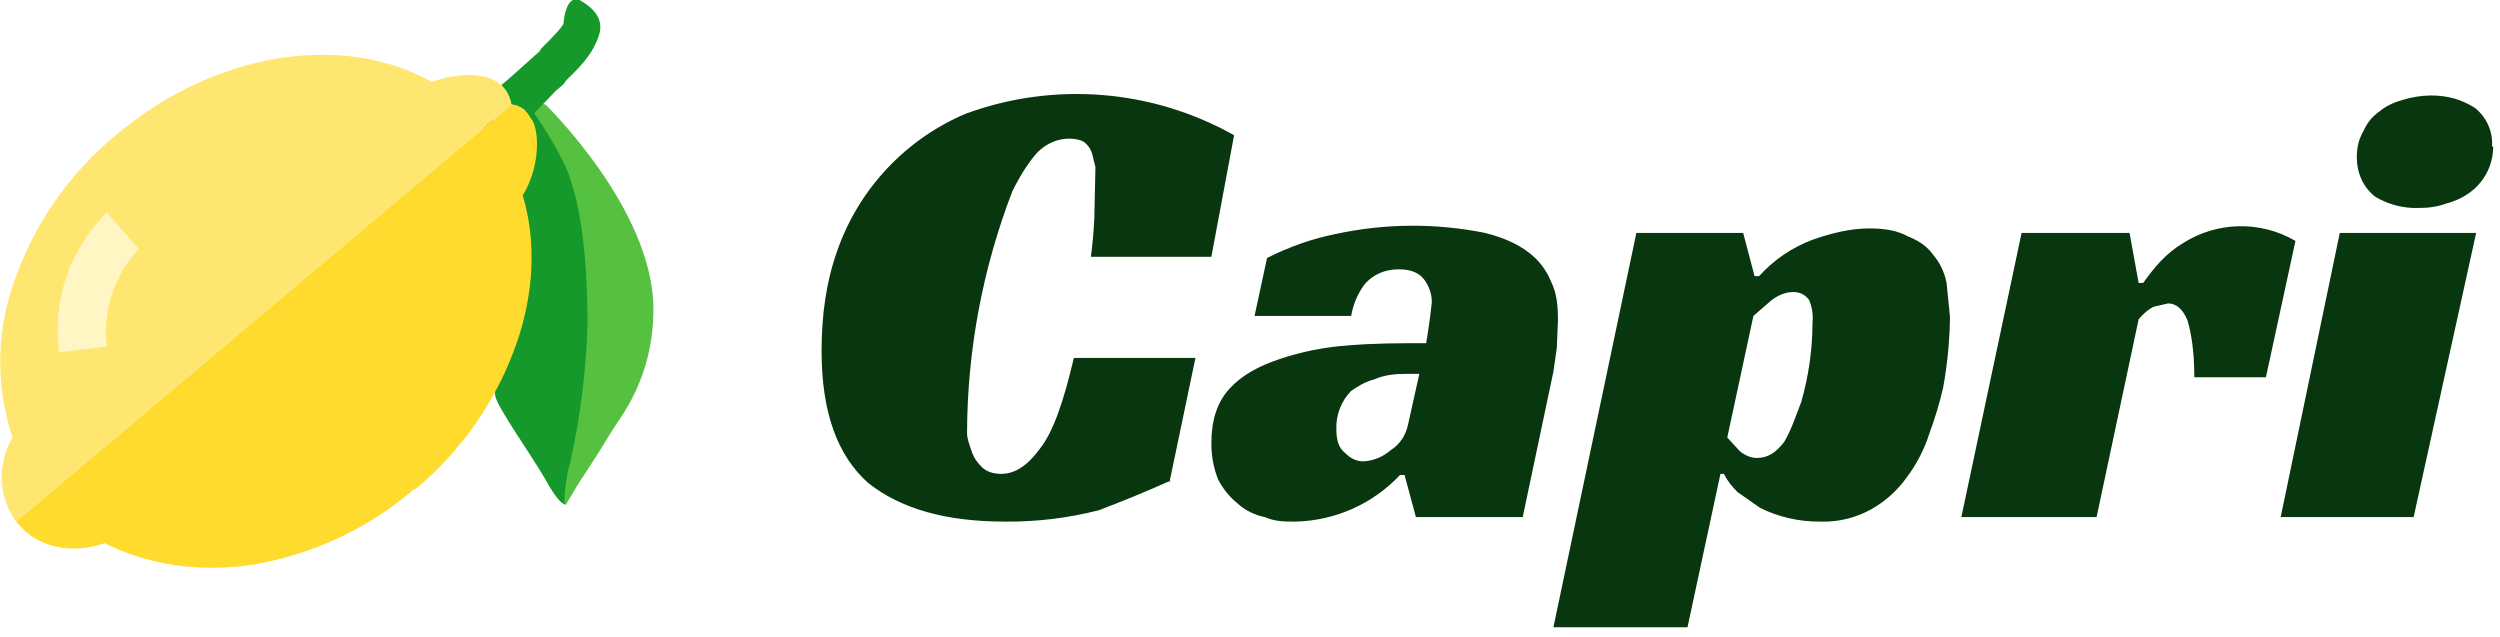
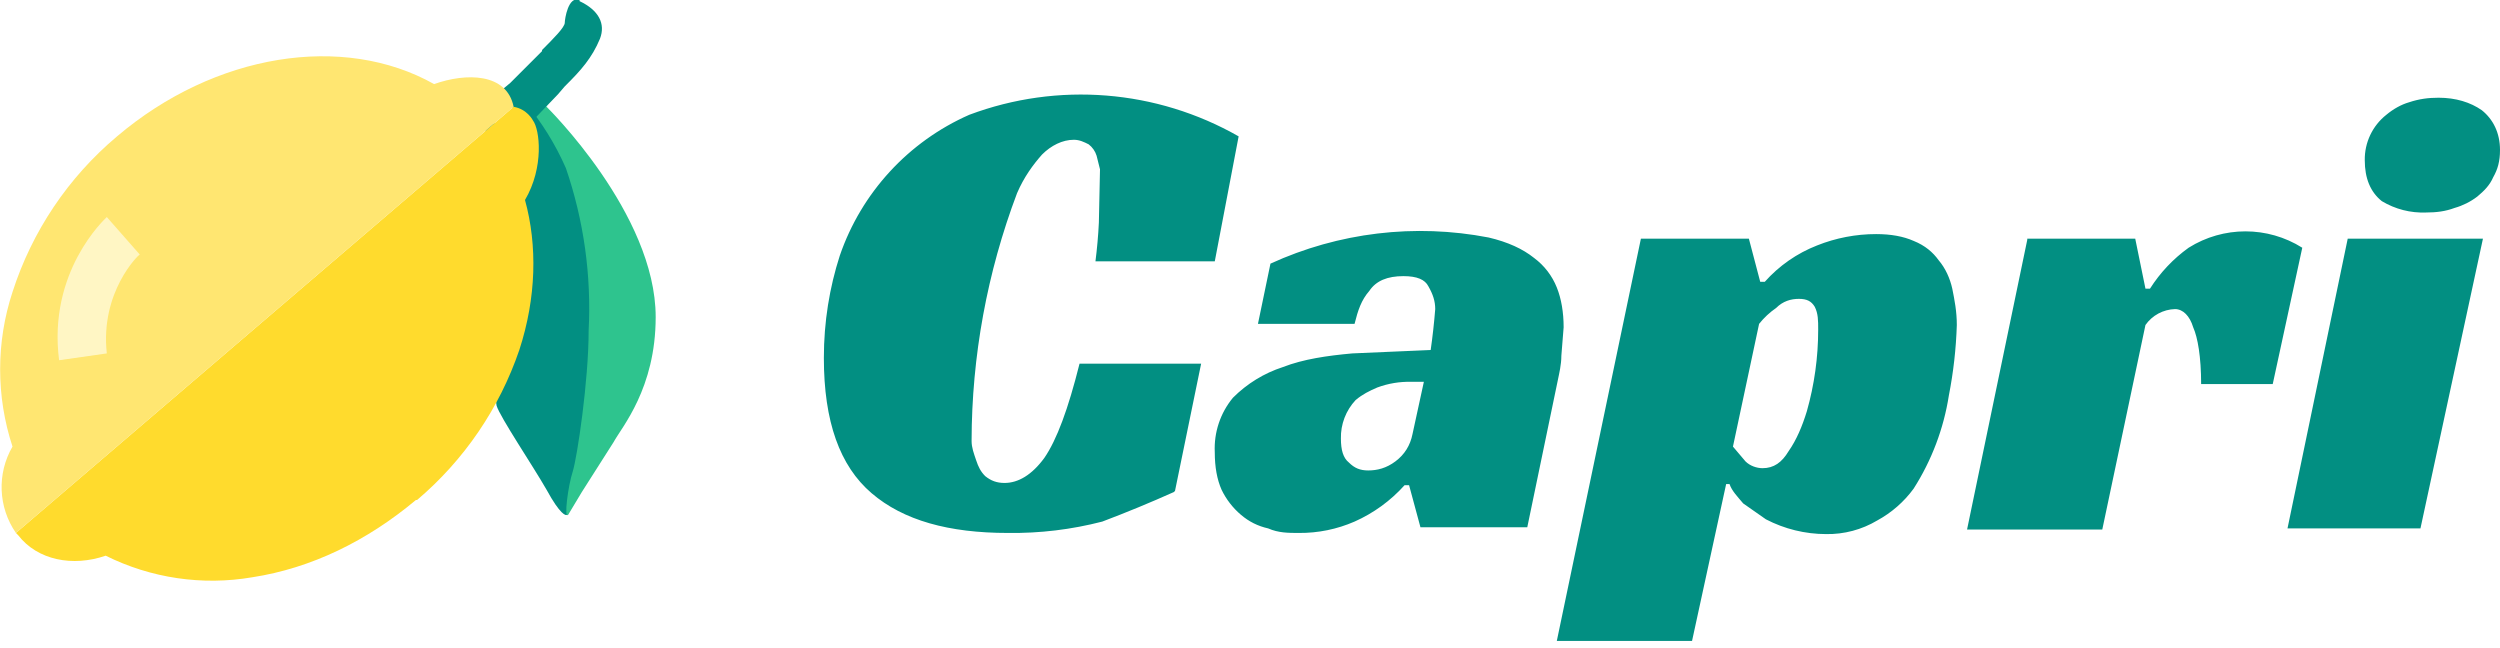
- <svg xmlns="http://www.w3.org/2000/svg" width="220" height="56" fill="none">
-   <path d="m48 9.3 5.2 11.3-.4 14.3-3 9.5c-.2 0-.7-.2-1.8-2.2-1.2-2.1-4.2-6.3-4.4-7.3-.3-1-.4-8.3-.4-8.3l-.6-15.8 5.3-1.5Z" fill="#16992B" />
-   <path d="M48 9.2s9.5 9.2 9.5 18c0 6.2-3 9.6-3.7 10.8a107 107 0 0 1-2.8 4.4l-1.2 2c-.3.3 0-2.6.4-3.8a64 64 0 0 0 1.5-12.2c0-4.7-.4-10.4-2-13.9-1.9-3.8-3.6-5.7-3.6-5.7l1.9.4Z" fill="#56C140" />
-   <path d="M50.9 0c-1-.4-1.3 1.6-1.3 2 0 .3-1 1.3-2 2.3l-.1.2L44.7 7l-.6.5c.8.9.9 1.7.9 1.7s1 0 1.7 1.1L48.9 8l.7-.6.2-.3C50.9 6 52 5 52.6 3.4 53.2 2 52.6.9 51 0Z" fill="#16992B" />
-   <path d="M36.5 43a29.3 29.3 0 0 1-14.3 6.7c-4.7.7-9.2 0-13-1.9-2.8 1-5.9.4-7.6-1.7l-.2-.2L45 9.2c1.3.2 1.7 1.2 1.7 1.2.7.7 1 4-.7 6.8 1.2 4 1 8.5-.5 12.9a29.3 29.3 0 0 1-9 13Z" fill="#FFDB2D" />
-   <path d="M45 9.2c-.5-3-4.1-3-7-2-7.9-4.4-19.1-2.6-27.7 4.6a29.1 29.1 0 0 0-9.2 13.4 21 21 0 0 0 0 13.3 6.8 6.8 0 0 0 .3 7.4L45 9.2Z" fill="#FFE671" />
-   <path d="M5.2 31c-1-7.6 4-12.1 4.2-12.3l2.8 3.2c0 .1-3.4 3.2-2.8 8.6l-4.2.5Z" fill="#FFF6C4" />
-   <path d="M103 42.3a113.4 113.4 0 0 1-6.3 2.6 32 32 0 0 1-8.3 1c-5.1 0-9.1-1.1-12-3.4-2.7-2.4-4.1-6.2-4.1-11.6 0-3.2.4-6.1 1.4-8.9A20.4 20.4 0 0 1 85 10a28.3 28.3 0 0 1 23.6 1.9l-2 10.7H96a42 42 0 0 0 .3-3.4 548.2 548.2 0 0 1 .1-4.5l-.3-1.2a2 2 0 0 0-.7-1c-.3-.2-.8-.3-1.3-.3-1 0-2 .4-2.8 1.2-.8.9-1.5 2-2.2 3.4a59.6 59.6 0 0 0-4 21.3c0 .5.2 1 .4 1.6.2.6.5 1 .9 1.4.4.4 1 .6 1.7.6 1.2 0 2.3-.7 3.4-2.2 1.2-1.5 2.1-4.2 3-8h10.7l-2.3 11Zm8.5-19.6c2-1 4-1.7 6-2.1a32.1 32.1 0 0 1 13.2-.1c1.6.4 2.9 1 3.8 1.7a6 6 0 0 1 2 2.6c.5 1 .6 2.1.6 3.4l-.1 2.4-.3 2.1-2.7 12.8h-9.4l-1-3.7h-.4a13 13 0 0 1-9.2 4.1c-1 0-1.8 0-2.7-.4a5 5 0 0 1-2.4-1.2 6.6 6.6 0 0 1-1.7-2.1c-.4-1-.6-2-.6-3.2 0-2 .5-3.6 1.6-4.8 1.1-1.2 2.6-2 4.4-2.6a24 24 0 0 1 6-1.2c2.3-.2 4.6-.2 6.9-.2a55.6 55.6 0 0 0 .5-3.6c0-.7-.2-1.3-.6-1.9-.4-.6-1.1-1-2.3-1-1.3 0-2.3.5-3 1.3-.6.8-1 1.7-1.2 2.8h-8.5l1.1-5.1Zm13.3 10.2h-1c-1.1 0-2 .1-2.9.5-.8.2-1.4.6-2 1a4.6 4.6 0 0 0-1.3 3.4c0 .9.2 1.6.7 2 .5.5 1 .8 1.7.8a4 4 0 0 0 2.4-1c.8-.5 1.3-1.3 1.5-2.2l1-4.5Zm23.7 22.3h-11.8l7.3-34.7h9.4l1 3.8h.4a12 12 0 0 1 4.7-3.2c1.7-.6 3.4-1 5-1 1.4 0 2.5.2 3.4.7 1 .4 1.7.9 2.2 1.6.6.7 1 1.5 1.2 2.5l.3 3a37.7 37.7 0 0 1-.6 6.2 32 32 0 0 1-1.2 4 13 13 0 0 1-2 3.9 9.6 9.6 0 0 1-3.1 2.8 8.6 8.6 0 0 1-4.5 1.1 11.7 11.7 0 0 1-5.3-1.2l-2-1.4c-.5-.5-.9-1-1.2-1.6h-.3l-2.9 13.5Zm6.1-14.9c1 0 1.7-.5 2.4-1.4.6-1 1-2.2 1.5-3.5a25.4 25.4 0 0 0 1-7 4 4 0 0 0-.3-2c-.3-.4-.7-.7-1.4-.7s-1.4.3-2 .8l-1.5 1.3-2.3 10.7 1.1 1.2c.5.4 1 .6 1.5.6ZM178 20.5h9.4l.8 4.4h.4c1-1.4 2-2.6 3.5-3.5a9.5 9.5 0 0 1 9.9-.2l-2.6 12h-6.3c0-2.4-.3-4-.6-5-.4-1-1-1.5-1.7-1.5l-1.3.3c-.4.2-.9.6-1.3 1.1l-3.7 17.4h-11.9l5.3-25Zm34.4 25h-11.7l5.2-25h12l-5.5 25Zm7-32.6a5 5 0 0 1-2 4 6 6 0 0 1-2.1 1c-.8.3-1.6.4-2.4.4a7 7 0 0 1-3.9-1c-1-.8-1.6-2-1.6-3.5 0-.9.2-1.6.6-2.3a4 4 0 0 1 1.4-1.7c.6-.5 1.3-.8 2-1a9 9 0 0 1 2.5-.4c1.6 0 2.8.4 3.9 1.1a4 4 0 0 1 1.5 3.4Z" fill="#08360F" />
+ <svg xmlns="http://www.w3.org/2000/svg" width="220" height="57" fill="none">
+   <path d="M48 9.5 53.5 21 53 35.7l-3.1 9.6c-.1.1-.6 0-1.8-2.2-1.2-2.1-4.1-6.4-4.4-7.4-.2-1-.3-8.6-.3-8.6l-.7-16 5.4-1.6Z" fill="#028F82" />
+   <path d="M48.1 9.4s9.6 9.4 9.6 18.5c0 6.3-3 9.7-3.7 11l-2.8 4.4-1.2 2c-.4.4 0-2.6.4-3.8.4-1.3 1.4-8 1.4-12.4a38 38 0 0 0-2-14.3A24 24 0 0 0 46.2 9l2 .4Z" fill="#2EC48E" />
+   <path d="M51 0c-1-.4-1.3 1.7-1.3 2 0 .4-1 1.4-2 2.4v.1l-2.8 2.8-.6.5c.8.9.8 1.7.8 1.7s1 0 1.7 1.2l2.3-2.4.6-.7.2-.2c1.2-1.2 2.2-2.3 2.9-4 .5-1.3-.1-2.5-1.8-3.3Z" fill="#028F82" />
+   <path d="M36.6 44c-4.3 3.6-9.2 6-14.4 6.8a21 21 0 0 1-12.9-1.9c-2.9 1-6 .4-7.7-1.8l-.2-.2L45.2 9.4c1.2.2 1.7 1.2 1.7 1.2.6.8 1 4.1-.7 7 1.1 4 1 8.6-.5 13.2a30 30 0 0 1-9 13.2Z" fill="#FFDB2D" />
+   <path d="M45.2 9.4c-.6-3-4.2-3-7-2-8-4.5-19.3-2.7-27.9 4.6a29.8 29.8 0 0 0-9.2 13.7 21.8 21.8 0 0 0 0 13.6 7.1 7.1 0 0 0 .3 7.6L45.2 9.4Z" fill="#FFE671" />
+   <path d="M5.2 31.7c-1-7.8 4-12.4 4.2-12.6l2.9 3.3c-.1 0-3.5 3.3-2.9 8.7l-4.2.6Z" fill="#FFF6C4" />
+   <path d="M103.3 43.3a114 114 0 0 1-6.3 2.6 31.5 31.5 0 0 1-8.3 1c-5.2 0-9.2-1.1-12-3.5-2.8-2.4-4.2-6.3-4.2-11.9 0-3.2.5-6.2 1.4-9a21 21 0 0 1 11.4-12.4A28 28 0 0 1 109 12l-2.1 11H96.4a44 44 0 0 0 .3-3.4 546.1 546.1 0 0 1 .1-4.7l-.3-1.2a2 2 0 0 0-.7-1c-.4-.2-.8-.4-1.3-.4-1 0-2 .5-2.8 1.3-.8.9-1.6 2-2.2 3.4a62 62 0 0 0-4 21.8c0 .6.2 1.1.4 1.7.2.6.4 1 .8 1.4.5.4 1 .6 1.7.6 1.2 0 2.4-.7 3.5-2.2C93 38.7 94 36 95 32h10.7l-2.3 11.2Zm8.5-20.1a31.7 31.7 0 0 1 19.2-2.3c1.7.4 3 1 4 1.8a6 6 0 0 1 2 2.6c.4 1 .6 2.2.6 3.5l-.2 2.5c0 .8-.2 1.6-.3 2.1l-2.7 13H125l-1-3.7h-.4a13 13 0 0 1-4.4 3.2 12 12 0 0 1-4.9 1c-.9 0-1.8 0-2.7-.4-.9-.2-1.7-.6-2.4-1.2a6.7 6.7 0 0 1-1.7-2.2c-.4-.9-.6-2-.6-3.3a7 7 0 0 1 1.6-4.8 11 11 0 0 1 4.4-2.7c1.8-.7 3.9-1 6.1-1.2l6.9-.3a58 58 0 0 0 .4-3.6c0-.7-.2-1.3-.6-2-.3-.6-1-.9-2.2-.9-1.4 0-2.4.4-3 1.3-.7.8-1 1.7-1.3 2.9h-8.5l1.1-5.3Zm13.4 10.4h-1a8 8 0 0 0-3 .5c-.7.3-1.3.6-1.9 1.1a4.8 4.8 0 0 0-1.3 3.4c0 1 .2 1.7.7 2.1.5.5 1 .7 1.7.7.8 0 1.6-.2 2.4-.8.8-.6 1.3-1.4 1.5-2.4l1-4.6ZM149 56.4h-12l7.4-35.4h9.5l1 3.8h.4a12 12 0 0 1 4.6-3.2 14 14 0 0 1 5.2-1c1.3 0 2.4.2 3.3.6 1 .4 1.7 1 2.2 1.7.6.7 1 1.6 1.2 2.5.2 1 .4 2 .4 3.2a38.6 38.6 0 0 1-.7 6.2 21.4 21.4 0 0 1-3.1 8.2 9.7 9.7 0 0 1-3.2 2.8 8.5 8.5 0 0 1-4.5 1.2 11.5 11.5 0 0 1-5.3-1.3l-2-1.4c-.5-.6-1-1.1-1.2-1.7h-.3l-3 13.8Zm6.1-15.2c1 0 1.7-.5 2.3-1.5.7-1 1.2-2.2 1.6-3.5a26.3 26.3 0 0 0 1-7.2c0-.8 0-1.4-.3-2-.3-.5-.7-.7-1.4-.7s-1.4.2-2 .8a7 7 0 0 0-1.5 1.4l-2.3 10.8 1.1 1.3c.4.4 1 .6 1.5.6ZM178.4 21h9.5l.9 4.4h.4a13 13 0 0 1 3.4-3.6 9.4 9.4 0 0 1 10 0l-2.6 12h-6.3c0-2.4-.3-4.1-.7-5-.3-1-.9-1.6-1.6-1.6a3.3 3.3 0 0 0-2.6 1.4l-3.8 18h-11.9l5.3-25.5ZM213 46.5h-11.7l5.3-25.5h11.9L213 46.5Zm7-33.3c0 1-.2 1.7-.6 2.4-.3.7-.8 1.2-1.4 1.7a6 6 0 0 1-2 1c-.8.3-1.6.4-2.5.4a7 7 0 0 1-3.9-1c-1-.8-1.5-2-1.5-3.6a5 5 0 0 1 1.9-4c.6-.5 1.3-.9 2-1.1.9-.3 1.7-.4 2.6-.4 1.5 0 2.8.4 3.8 1.1 1 .8 1.6 2 1.6 3.5Z" fill="#028F82" />
</svg>
